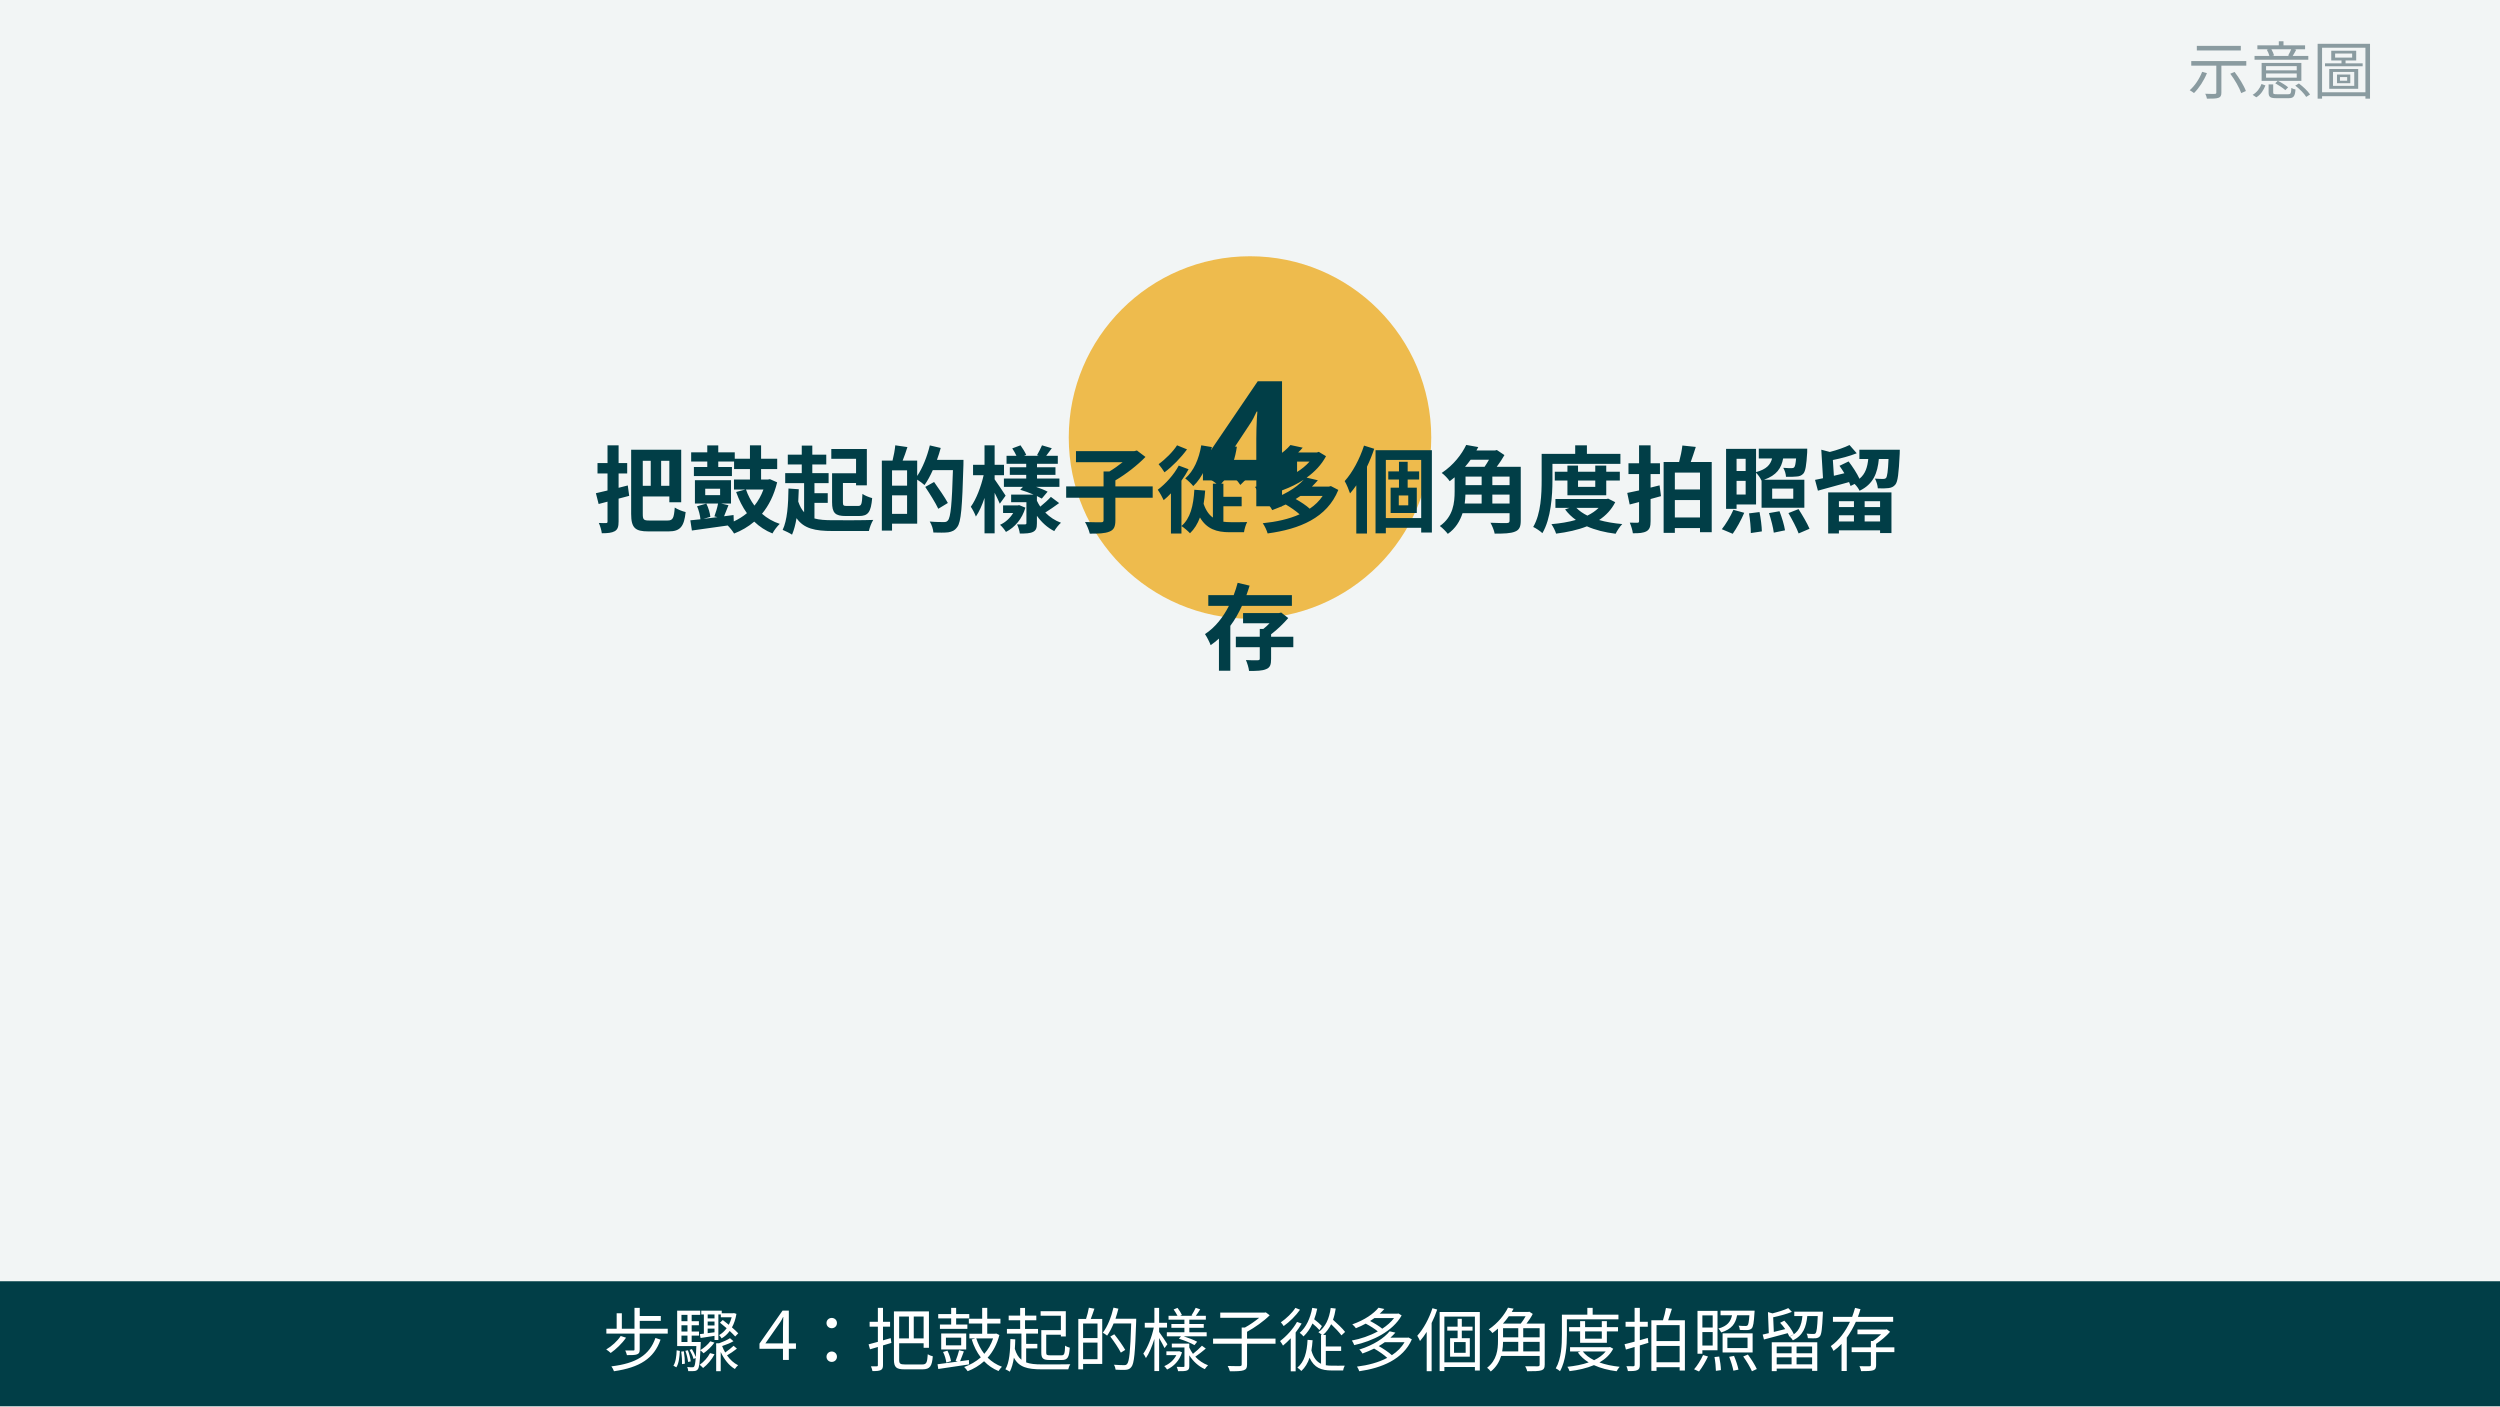
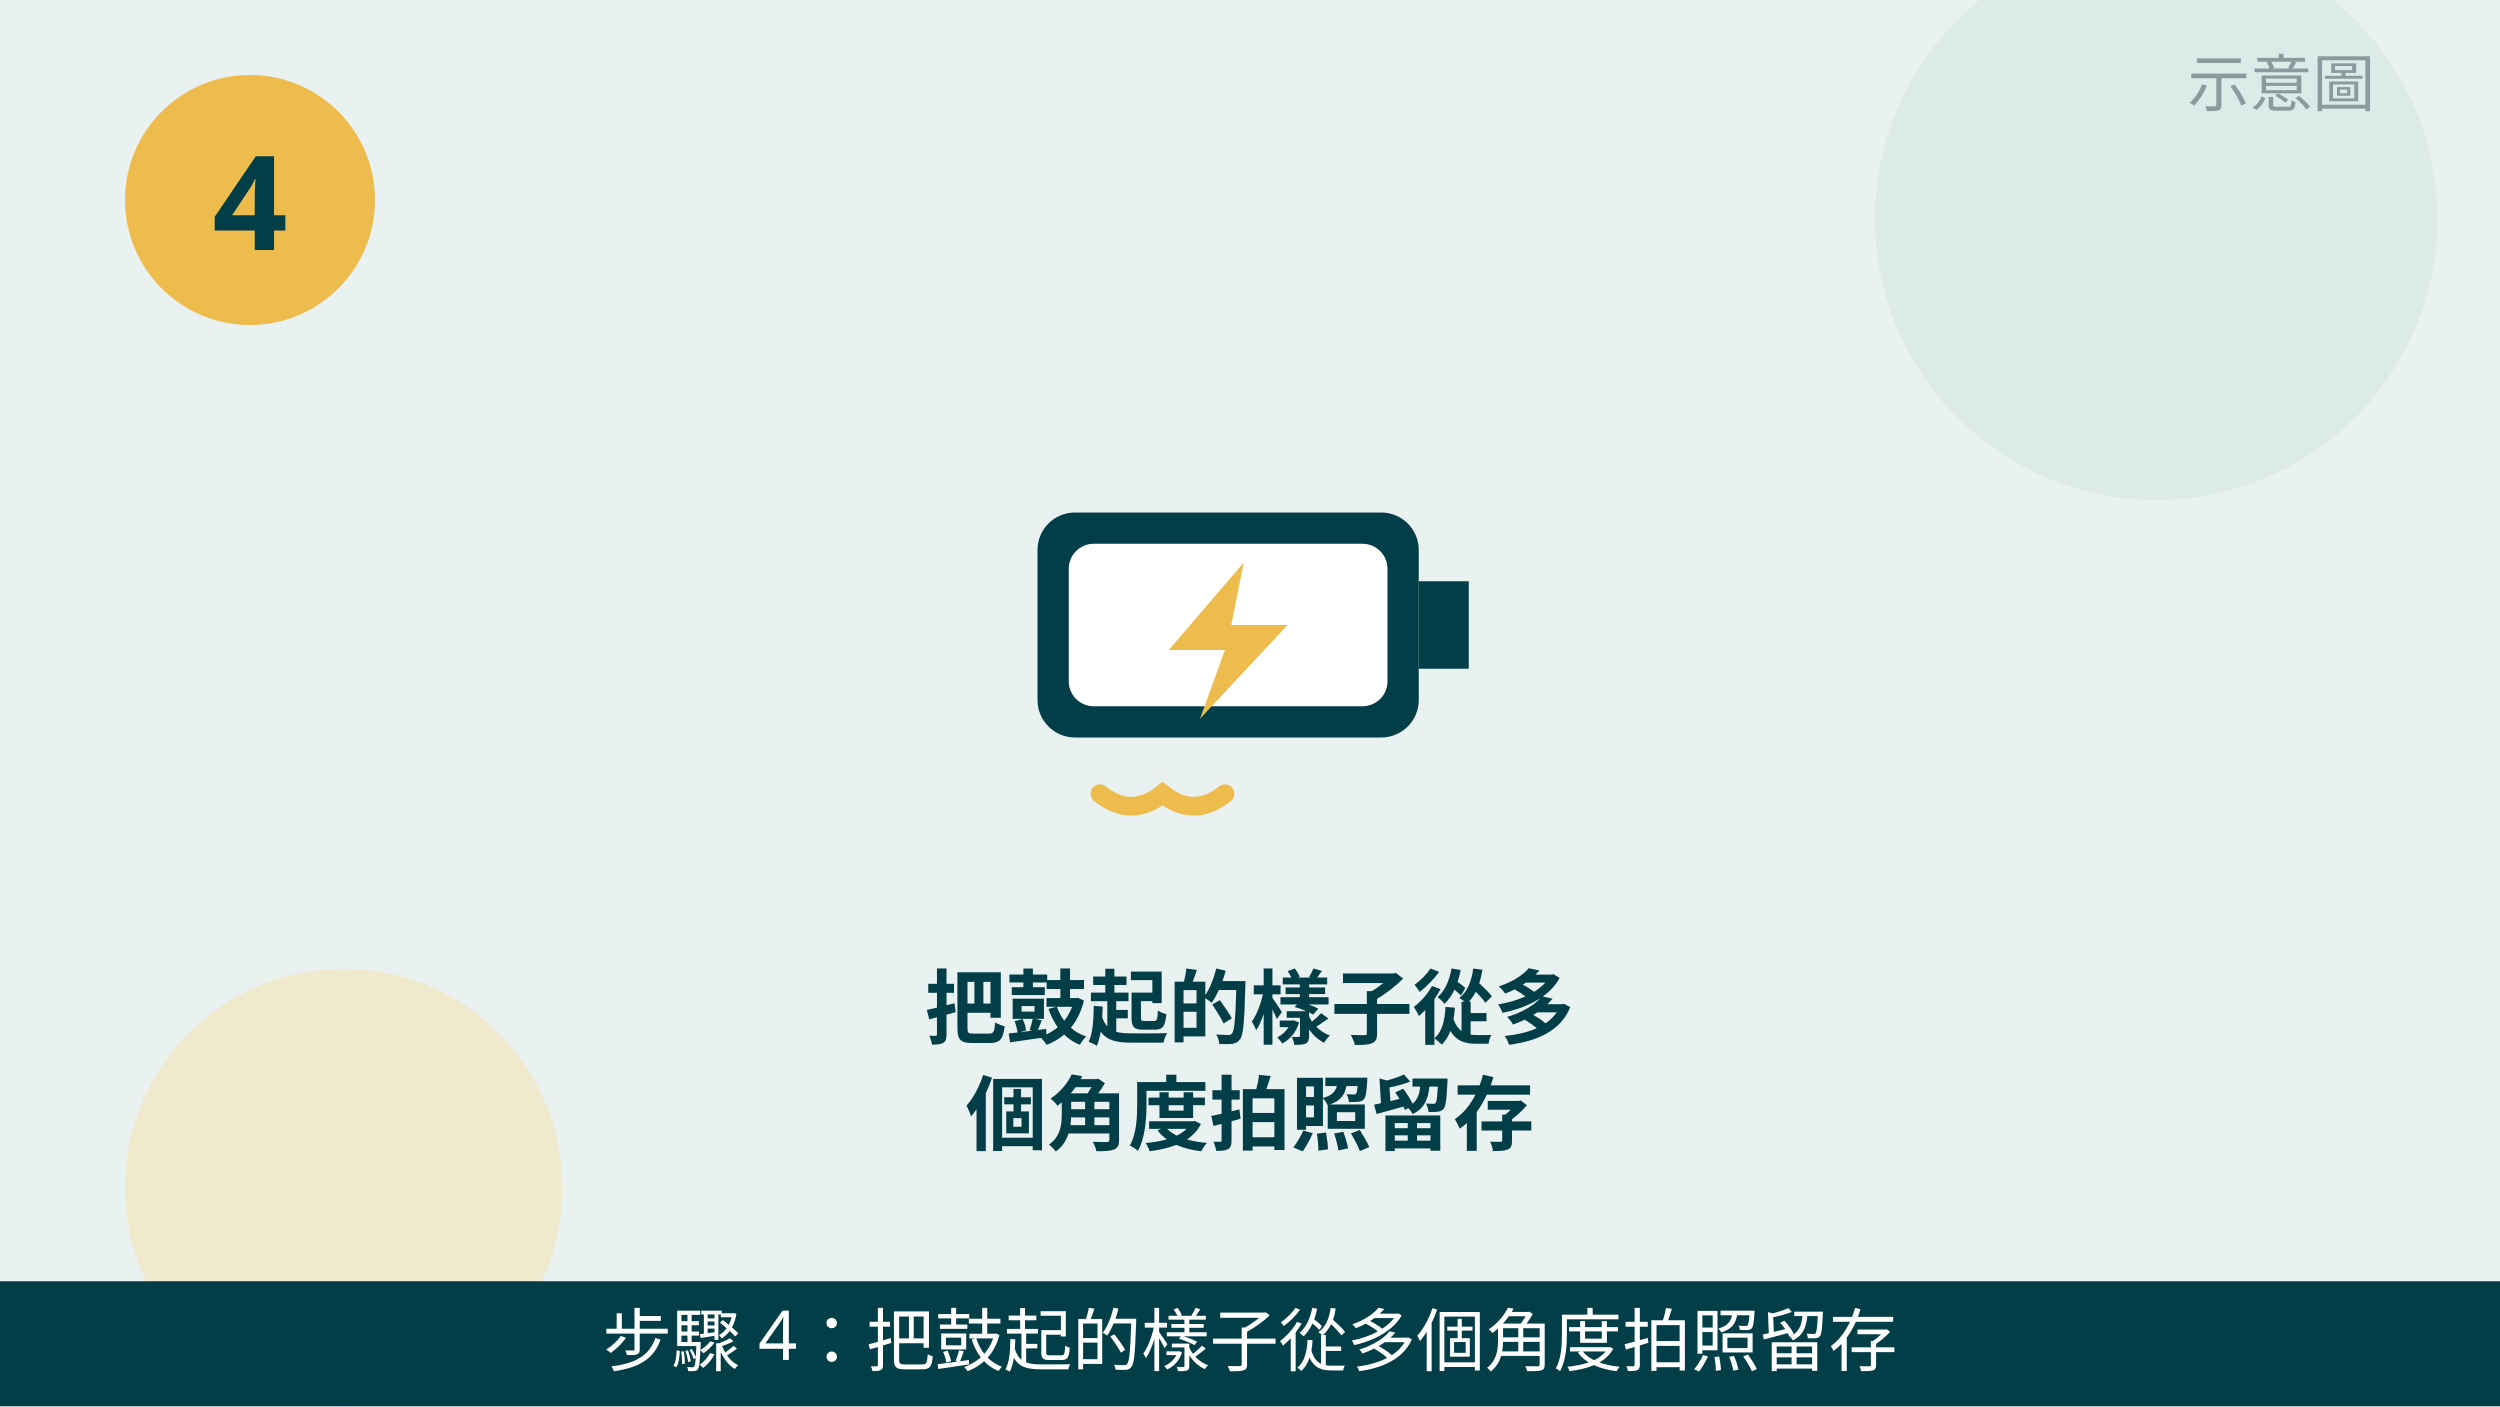
<svg xmlns="http://www.w3.org/2000/svg" width="800" height="450" viewBox="0 0 800 450" font-family="Noto Sans TC, sans-serif">
-   <rect width="800" height="450" fill="#f2f5f5" />
-   <text x="700" y="30" font-size="20" fill="#8a9ba0">示意圖</text>
-   <circle cx="400" cy="140" r="58" fill="#eebb4d" />
-   <text x="400" y="162" font-size="56" fill="#013e47" text-anchor="middle" font-weight="bold">4</text>
-   <text x="400" y="168" font-size="30" fill="#013e47" text-anchor="middle" font-weight="bold">把鼓起的樣子從多個角度拍照留</text>
-   <text x="400" y="212" font-size="30" fill="#013e47" text-anchor="middle" font-weight="bold">存</text>
+   <rect width="800" height="450" fill="#e9f2f1" />
+   <circle cx="690" cy="70" r="90" fill="#dcebe8" />
+   <circle cx="110" cy="380" r="70" fill="#f3e5bd" opacity="0.7" />
+   <text x="700" y="34" font-size="20" fill="#8a9ba0">示意圖</text>
+   <circle cx="80" cy="64" r="40" fill="#eebb4d" />
+   <text x="80" y="80" font-size="42" fill="#013e47" text-anchor="middle" font-weight="bold">4</text>
+   <g transform="translate(300,96)">
+     <rect x="32" y="68" width="122" height="72" rx="12" fill="#013e47" />
+     <rect x="154" y="90" width="16" height="28" fill="#013e47" />
+     <rect x="42" y="78" width="102" height="52" rx="8" fill="#ffffff" />
+     <polygon points="98,84 74,112 92,112 84,134 112,104 94,104" fill="#eebb4d" />
+     <path d="M52 158 q10 8 20 0 q10 8 20 0" stroke="#eebb4d" stroke-width="6" fill="none" stroke-linecap="round" />
+   </g>
+   <text x="400" y="332" font-size="26" fill="#013e47" text-anchor="middle" font-weight="bold">把鼓起的樣子從多</text>
+   <text x="400" y="366" font-size="26" fill="#013e47" text-anchor="middle" font-weight="bold">個角度拍照留存</text>
  <rect x="0" y="410" width="800" height="40" fill="#013e47" />
  <text x="400" y="437" font-size="22" fill="#ffffff" text-anchor="middle">步驟 4：把鼓起的樣子從多個角度拍照留存</text>
</svg>
